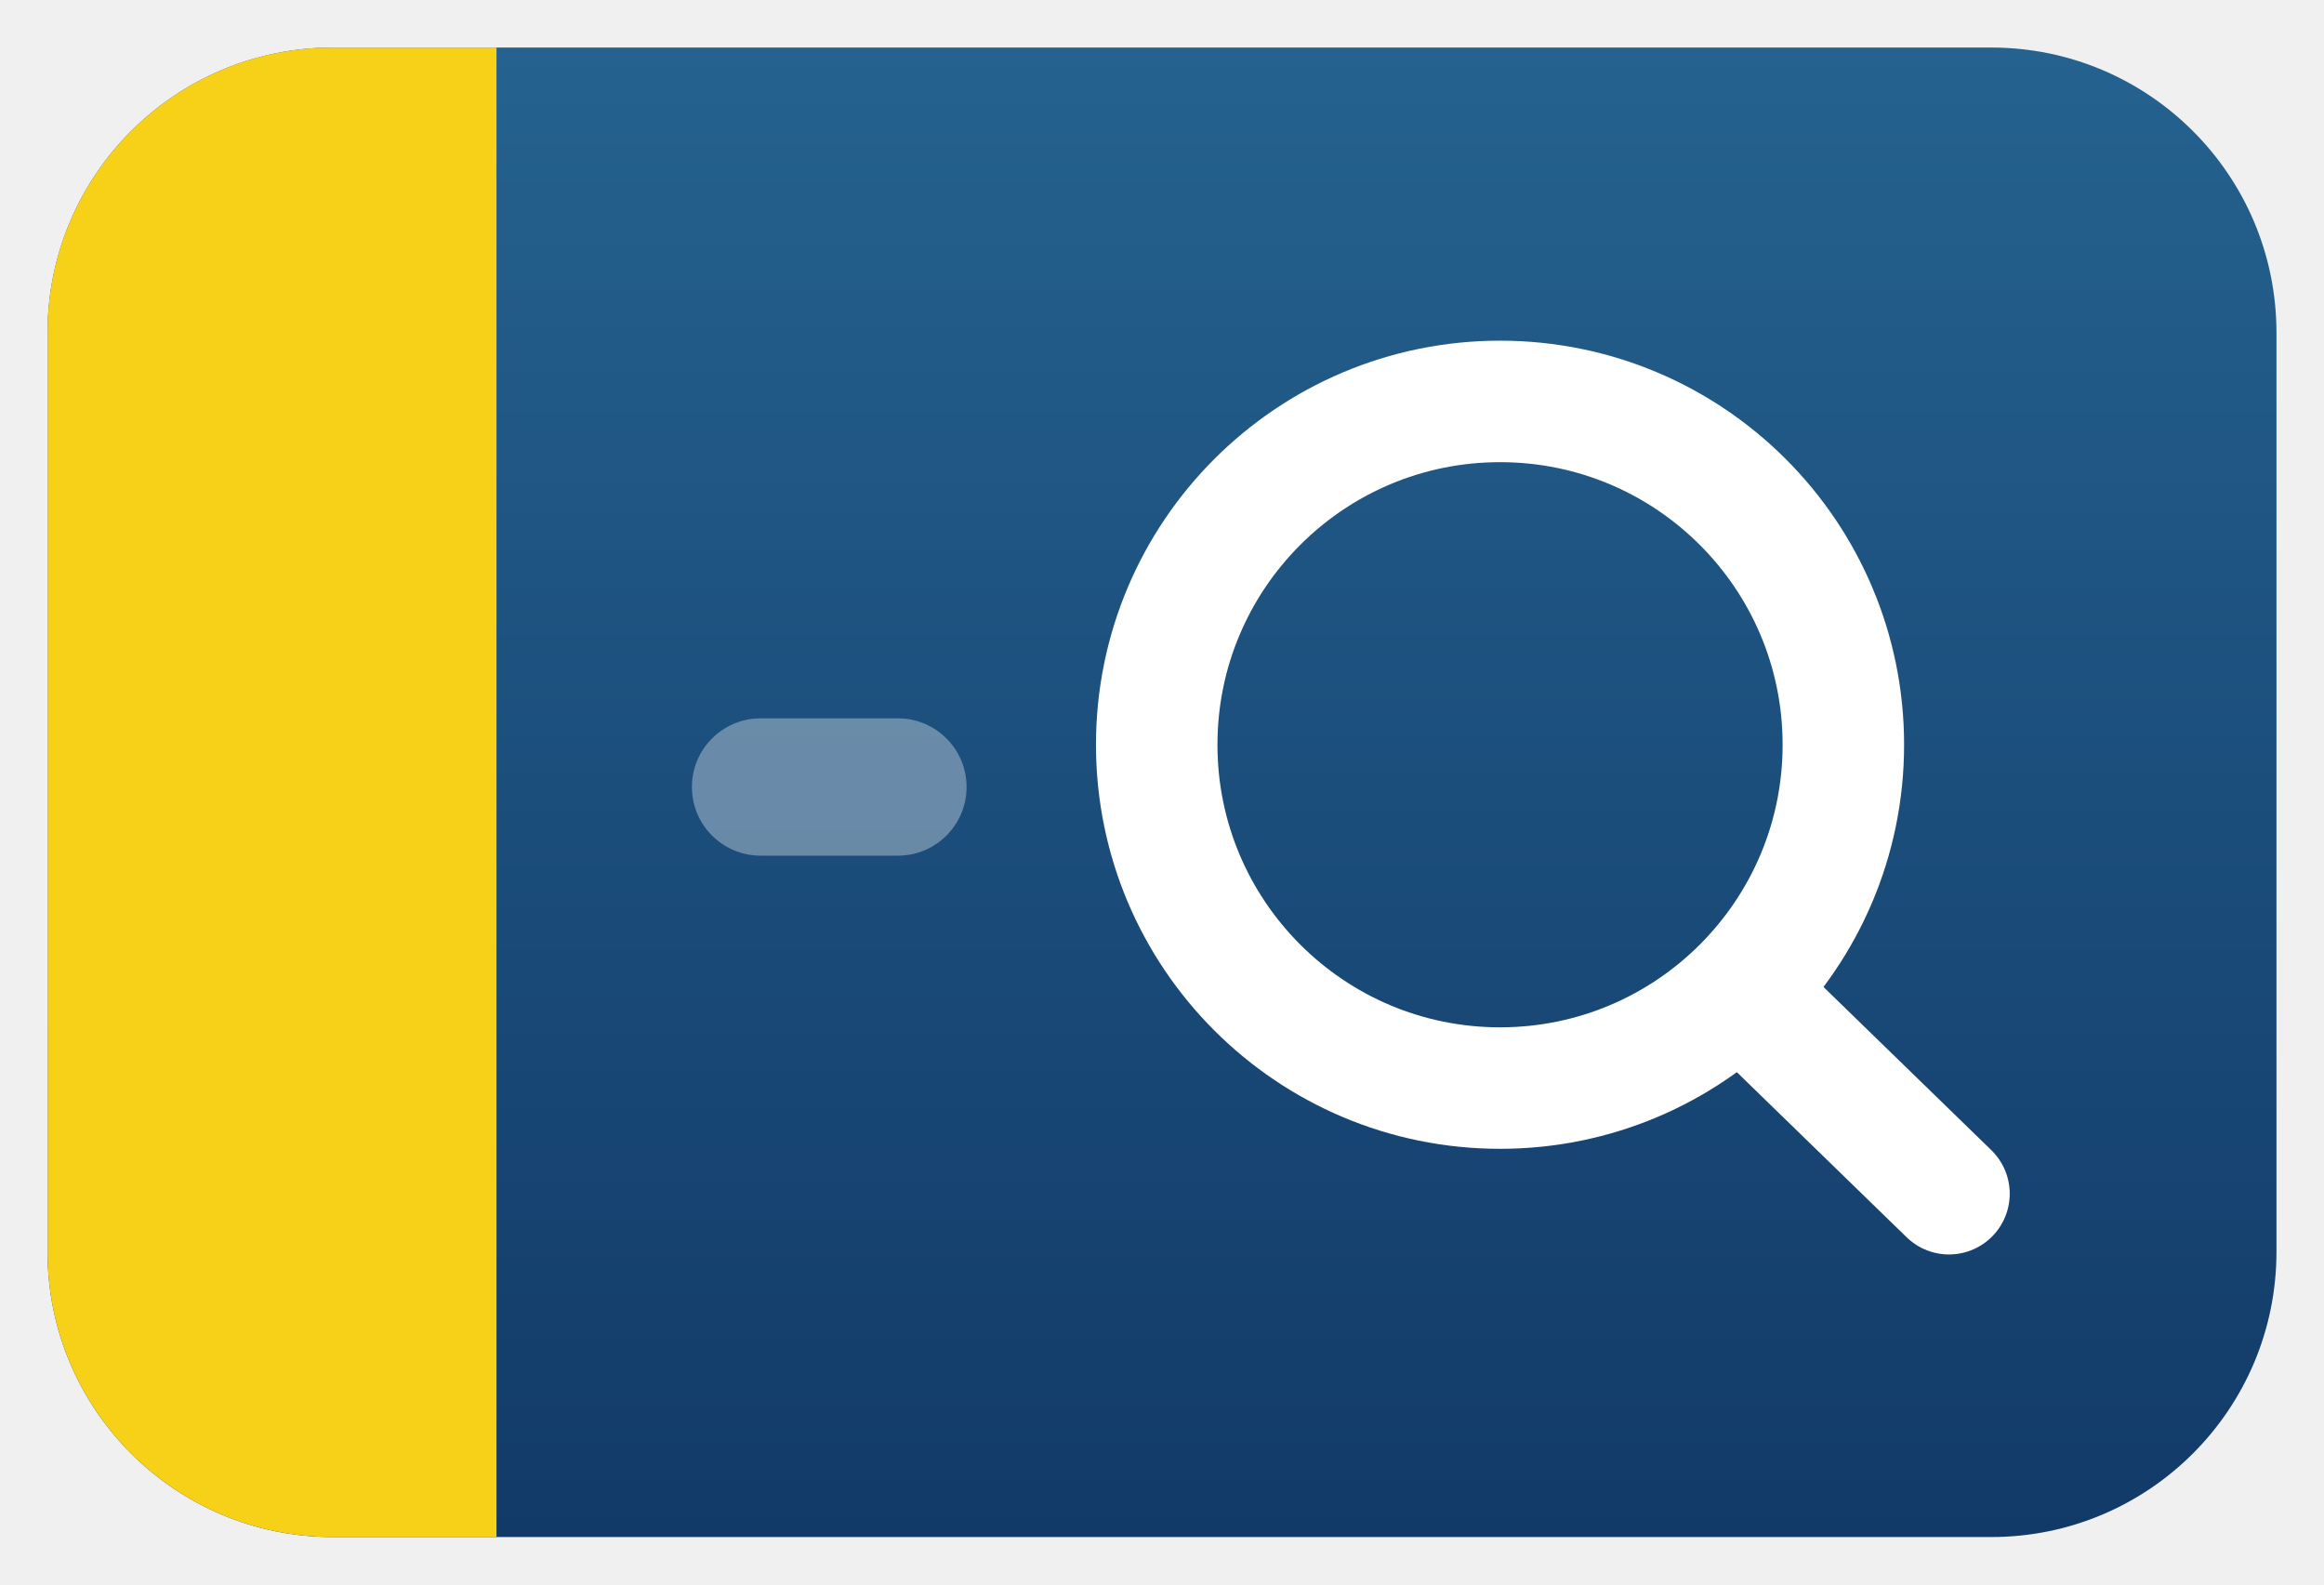
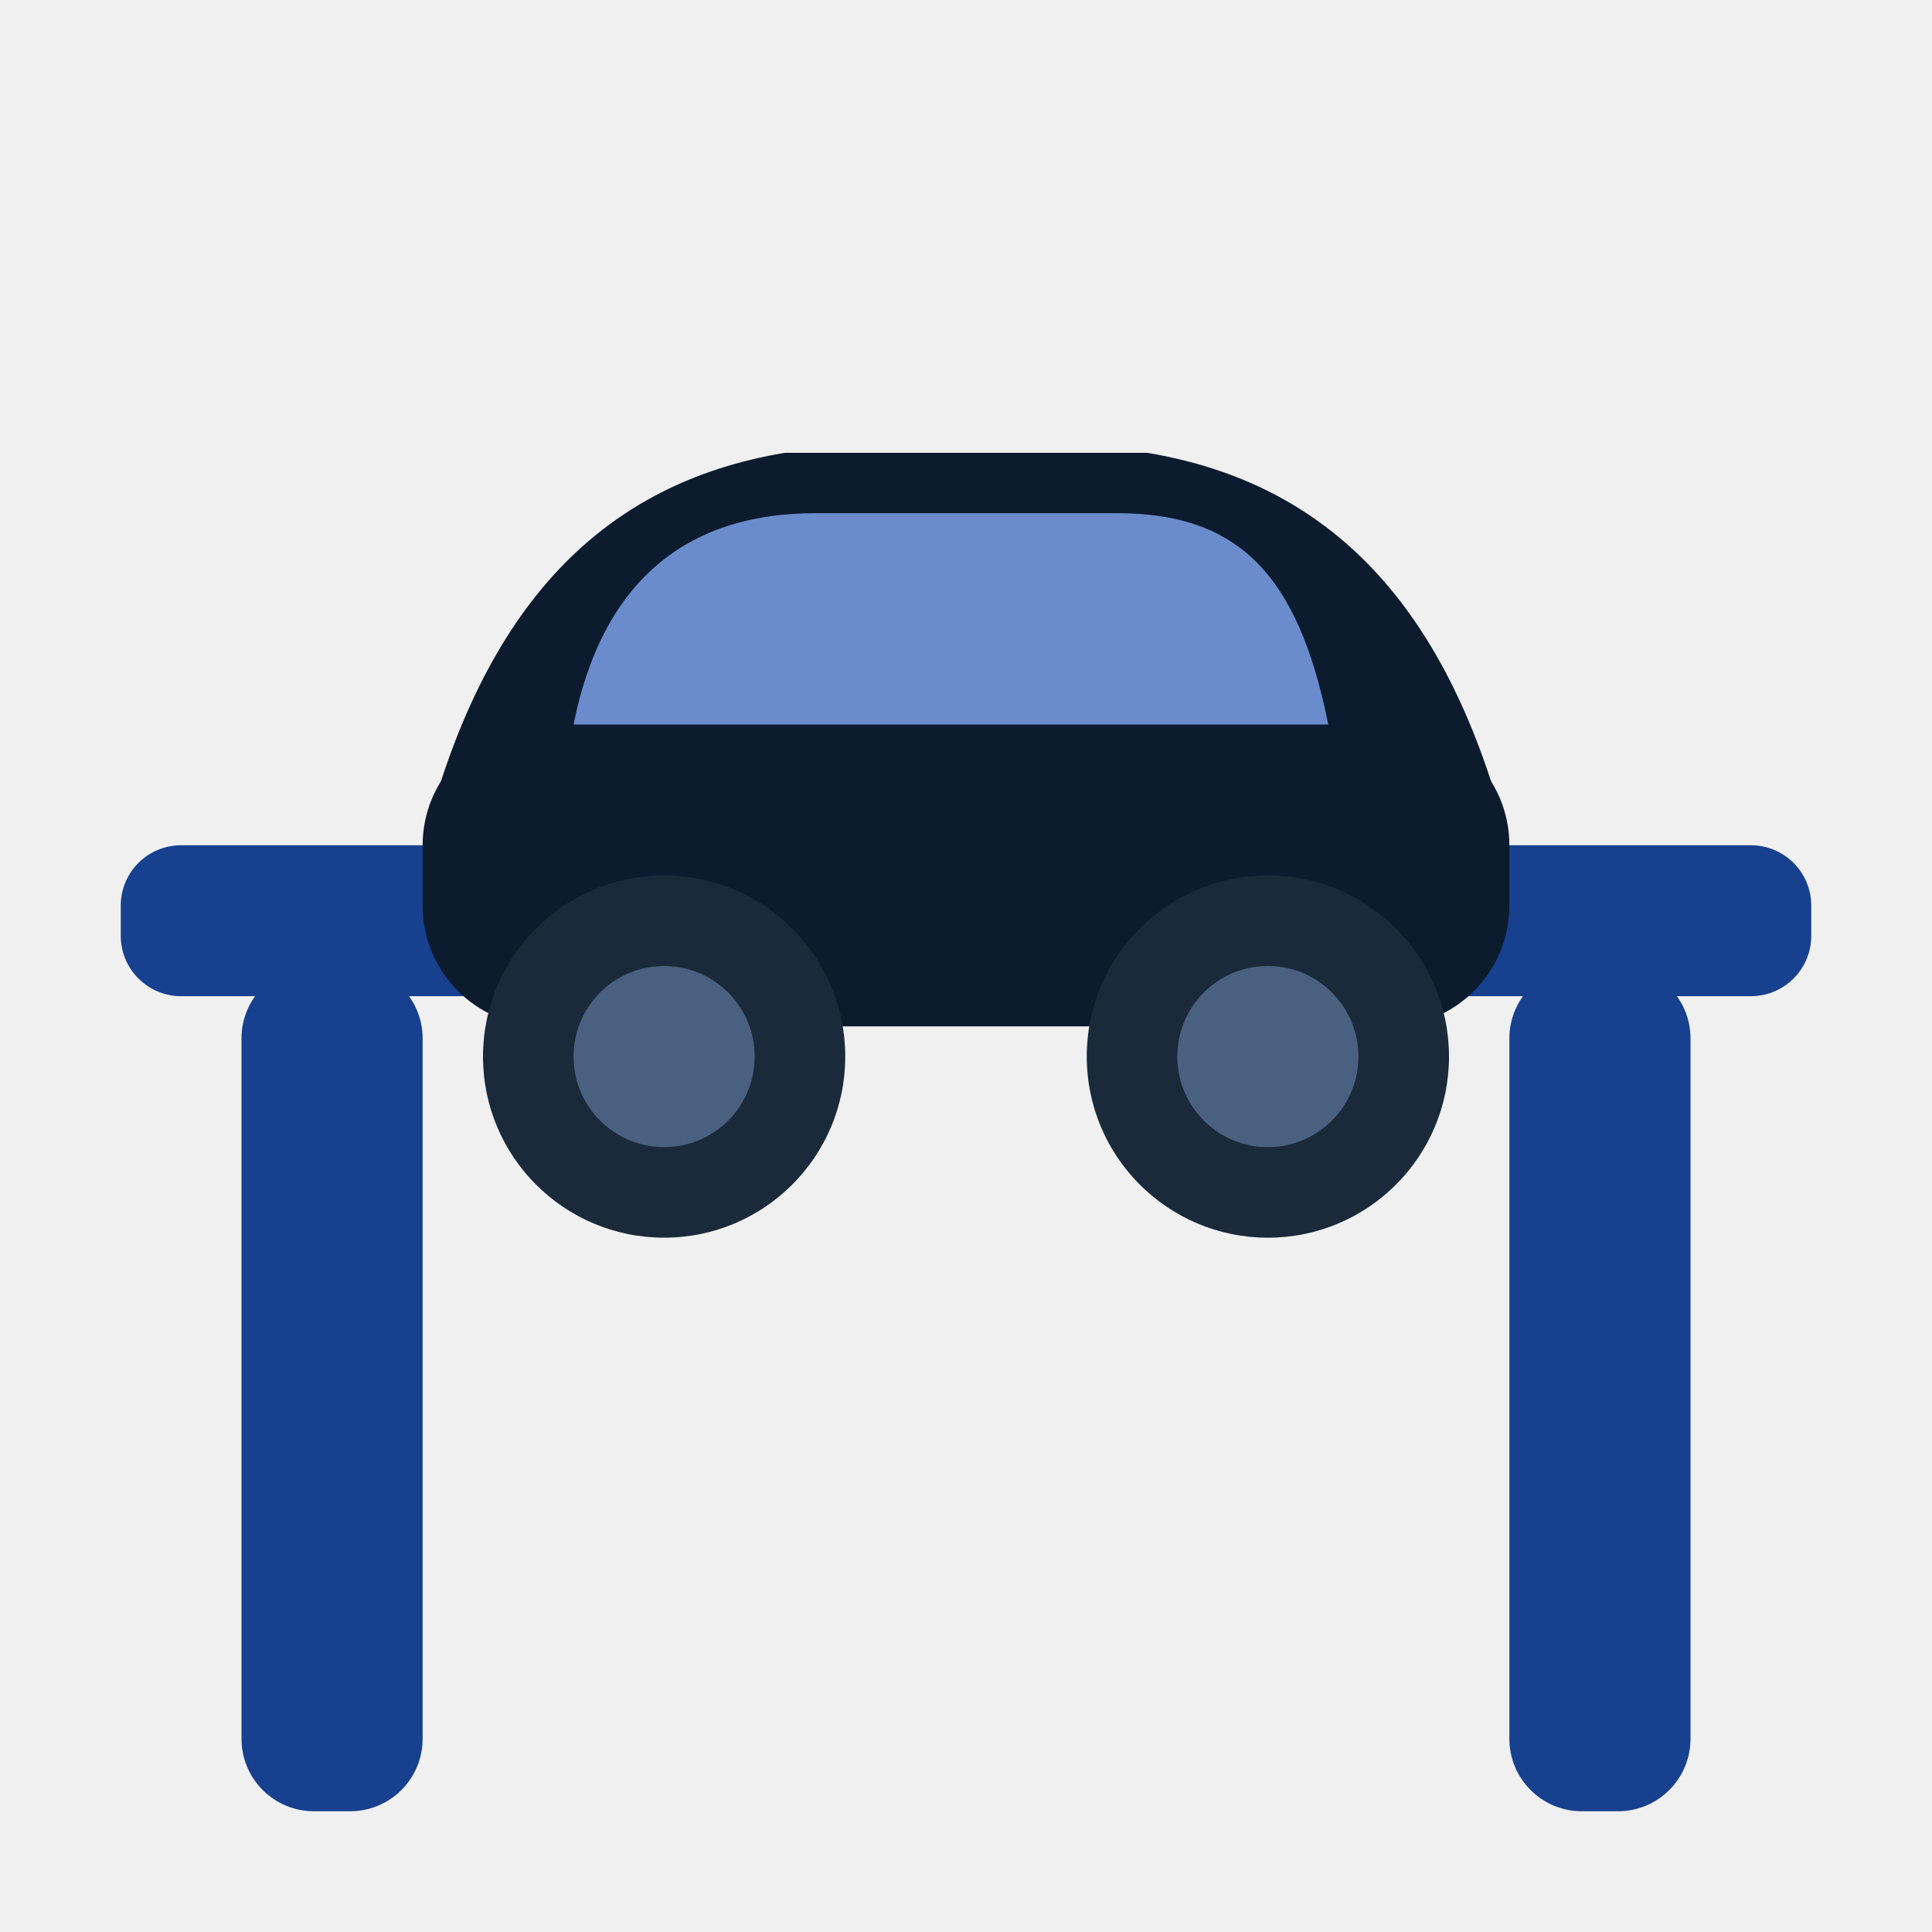
- <svg xmlns="http://www.w3.org/2000/svg" viewBox="0 0 44 30">
-   <defs>
-     <linearGradient id="ciPlate" x1="0" y1="0" x2="0" y2="1">
-       <stop offset="0%" stop-color="#25628f" />
-       <stop offset="100%" stop-color="#123a68" />
-     </linearGradient>
-   </defs>
-   <rect x="0.9" y="0.9" width="42.2" height="28.2" rx="5.4" fill="url(#ciPlate)" />
-   <path d="M0.9 6.3A5.4 5.4 0 0 1 6.3 0.9H9.4V29.1H6.3A5.4 5.4 0 0 1 0.9 23.7Z" fill="#f7d117" />
-   <rect x="13.1" y="13.6" width="5.2" height="2.6" rx="1.3" fill="#ffffff" opacity="0.34" />
-   <circle cx="28.4" cy="14.1" r="6.5" fill="none" stroke="#ffffff" stroke-width="2.3" />
-   <path d="M33.3 19.1 36.9 22.6" stroke="#ffffff" stroke-width="2.3" stroke-linecap="round" />
+ <svg xmlns="http://www.w3.org/2000/svg" viewBox="0 0 32 32">
+   <rect x="4" y="16" width="3" height="14" rx="1.2" fill="#17408f" />
+   <rect x="25" y="16" width="3" height="14" rx="1.2" fill="#17408f" />
+   <rect x="2" y="14" width="7" height="2.5" rx="1" fill="#17408f" />
+   <rect x="23" y="14" width="7" height="2.5" rx="1" fill="#17408f" />
+   <path d="M7 14 C8 10 10 8 13 7.5 L19 7.5 C22 8 24 10 25 14 Z" fill="#0d1b2f" />
+   <rect x="7" y="12" width="18" height="5" rx="2" fill="#0d1b2f" />
+   <path d="M9.5 12 C10 9.5 11.5 8.5 13.5 8.5 H18.5 C20.5 8.5 21.5 9.5 22 12 Z" fill="#7ba0e8" opacity="0.85" />
+   <circle cx="11" cy="17.5" r="3" fill="#1a2a3a" />
+   <circle cx="11" cy="17.5" r="1.5" fill="#4a6080" />
+   <circle cx="21" cy="17.5" r="3" fill="#1a2a3a" />
+   <circle cx="21" cy="17.5" r="1.5" fill="#4a6080" />
</svg>
